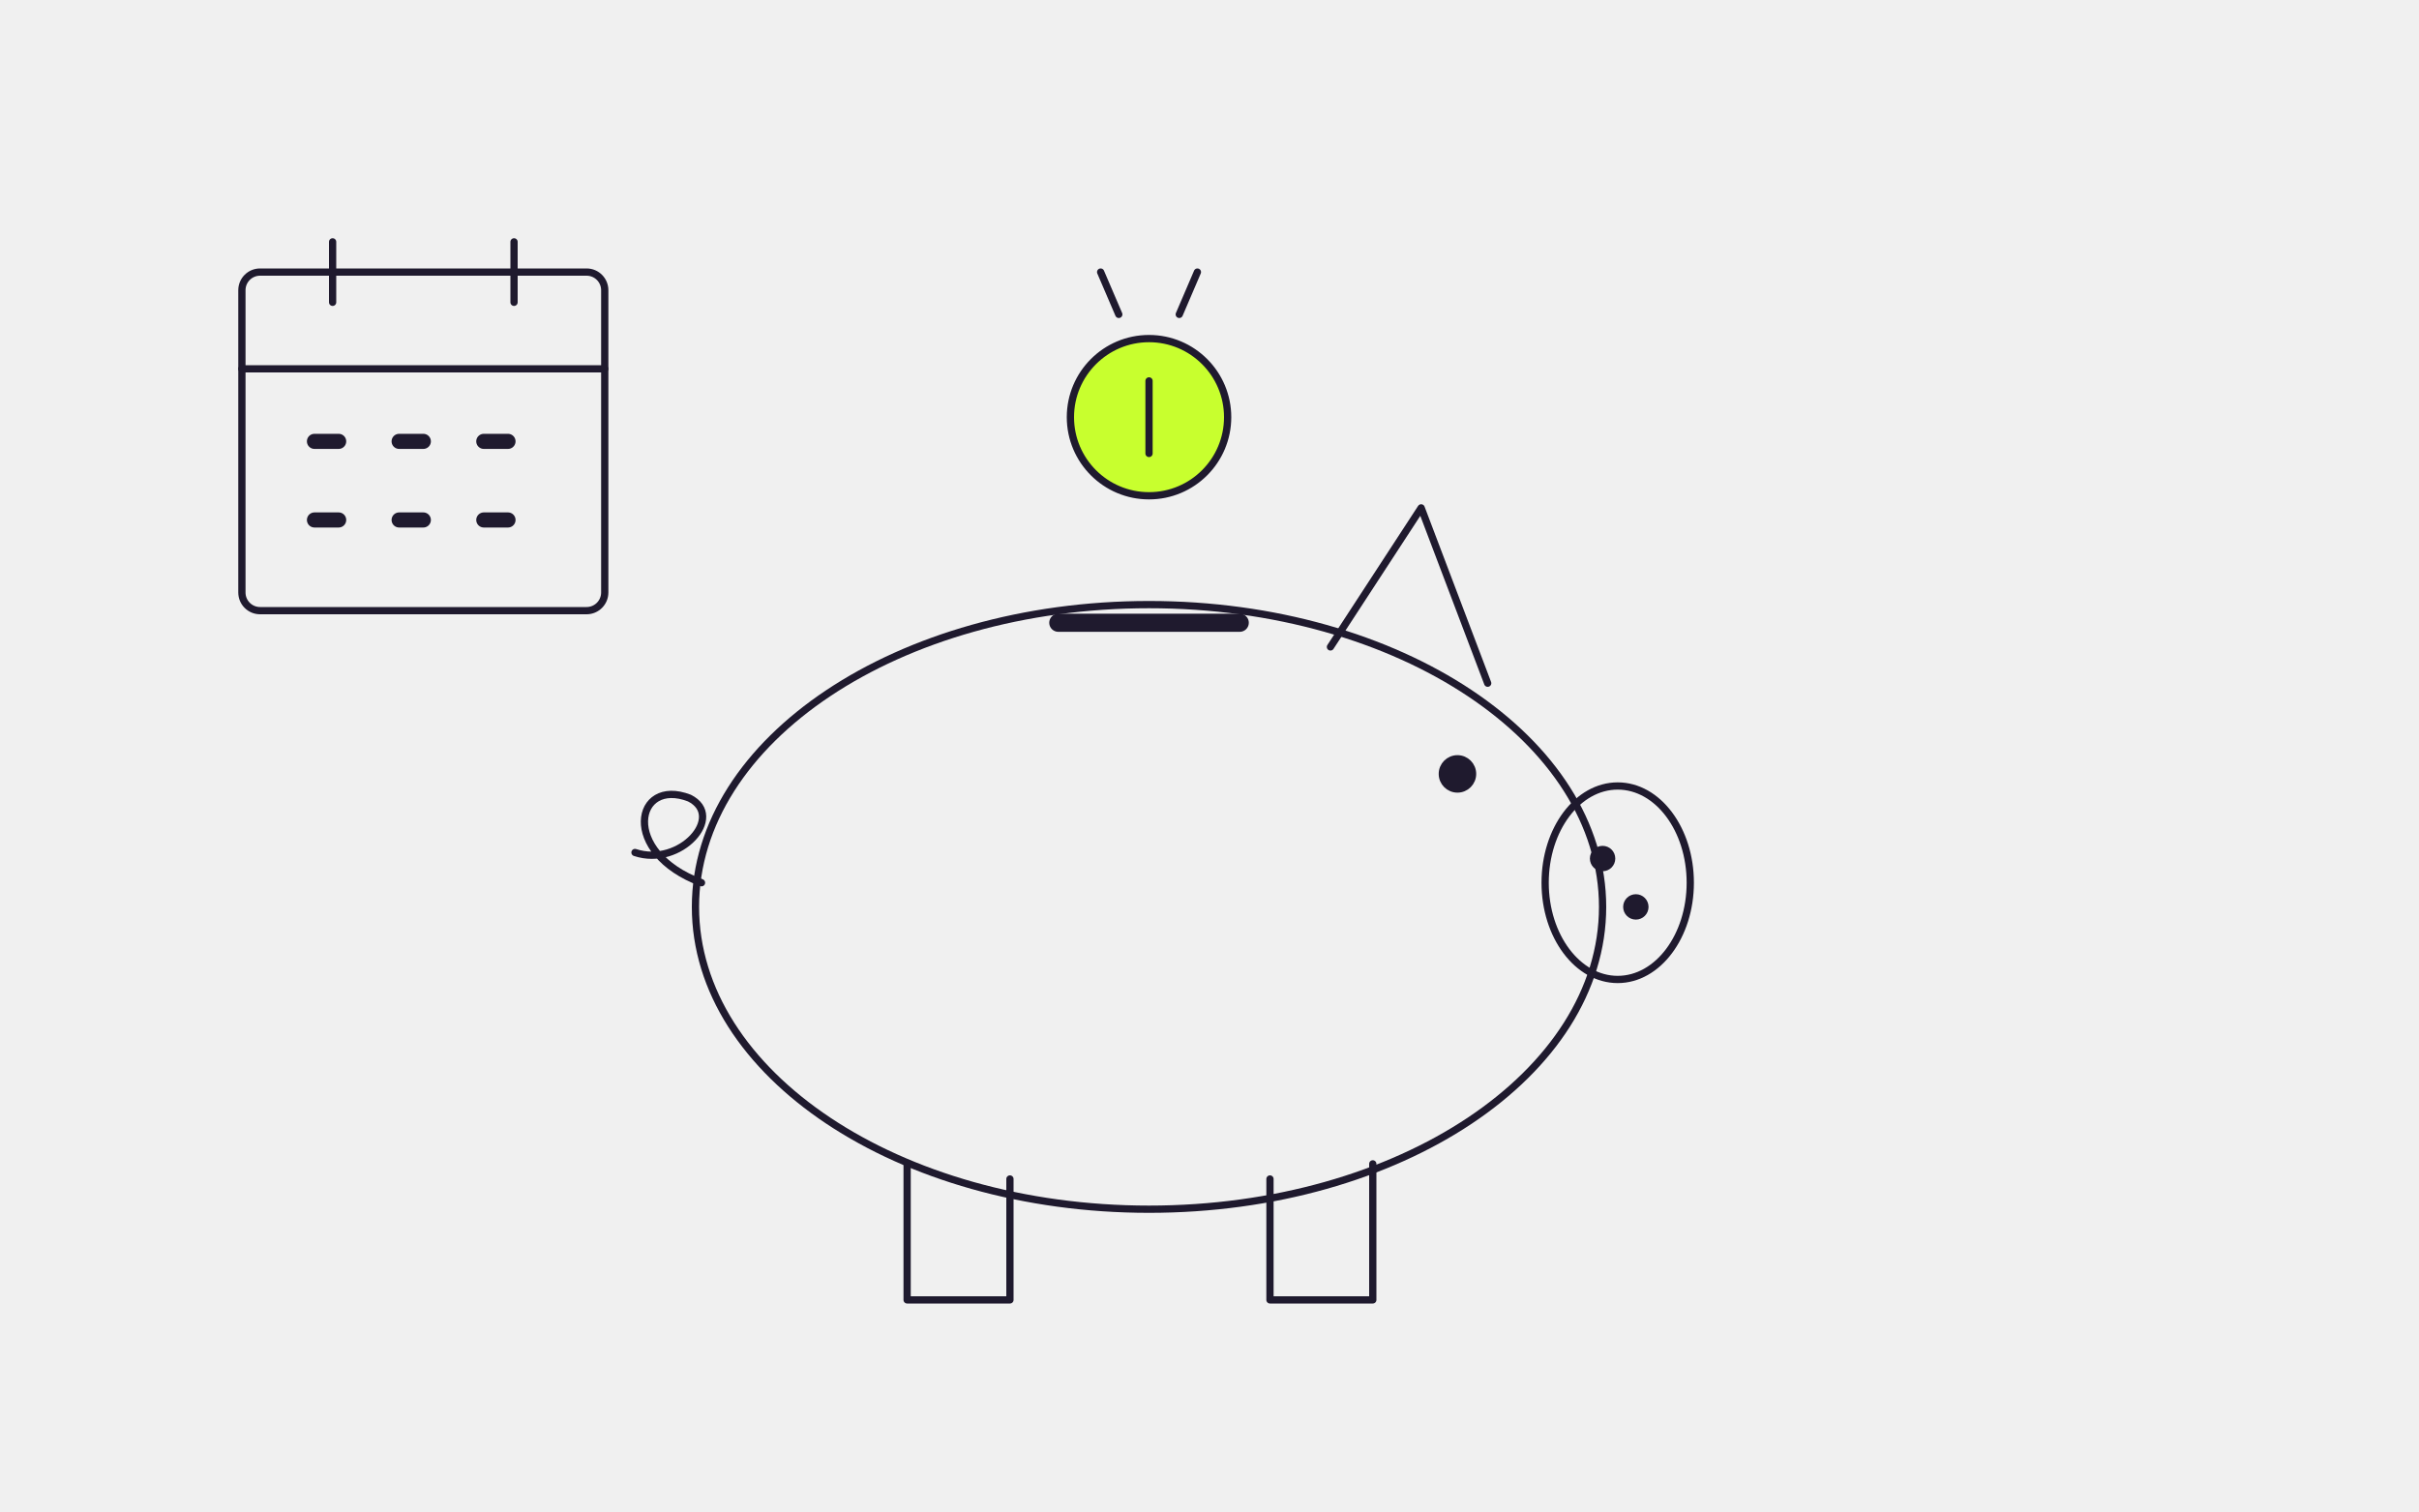
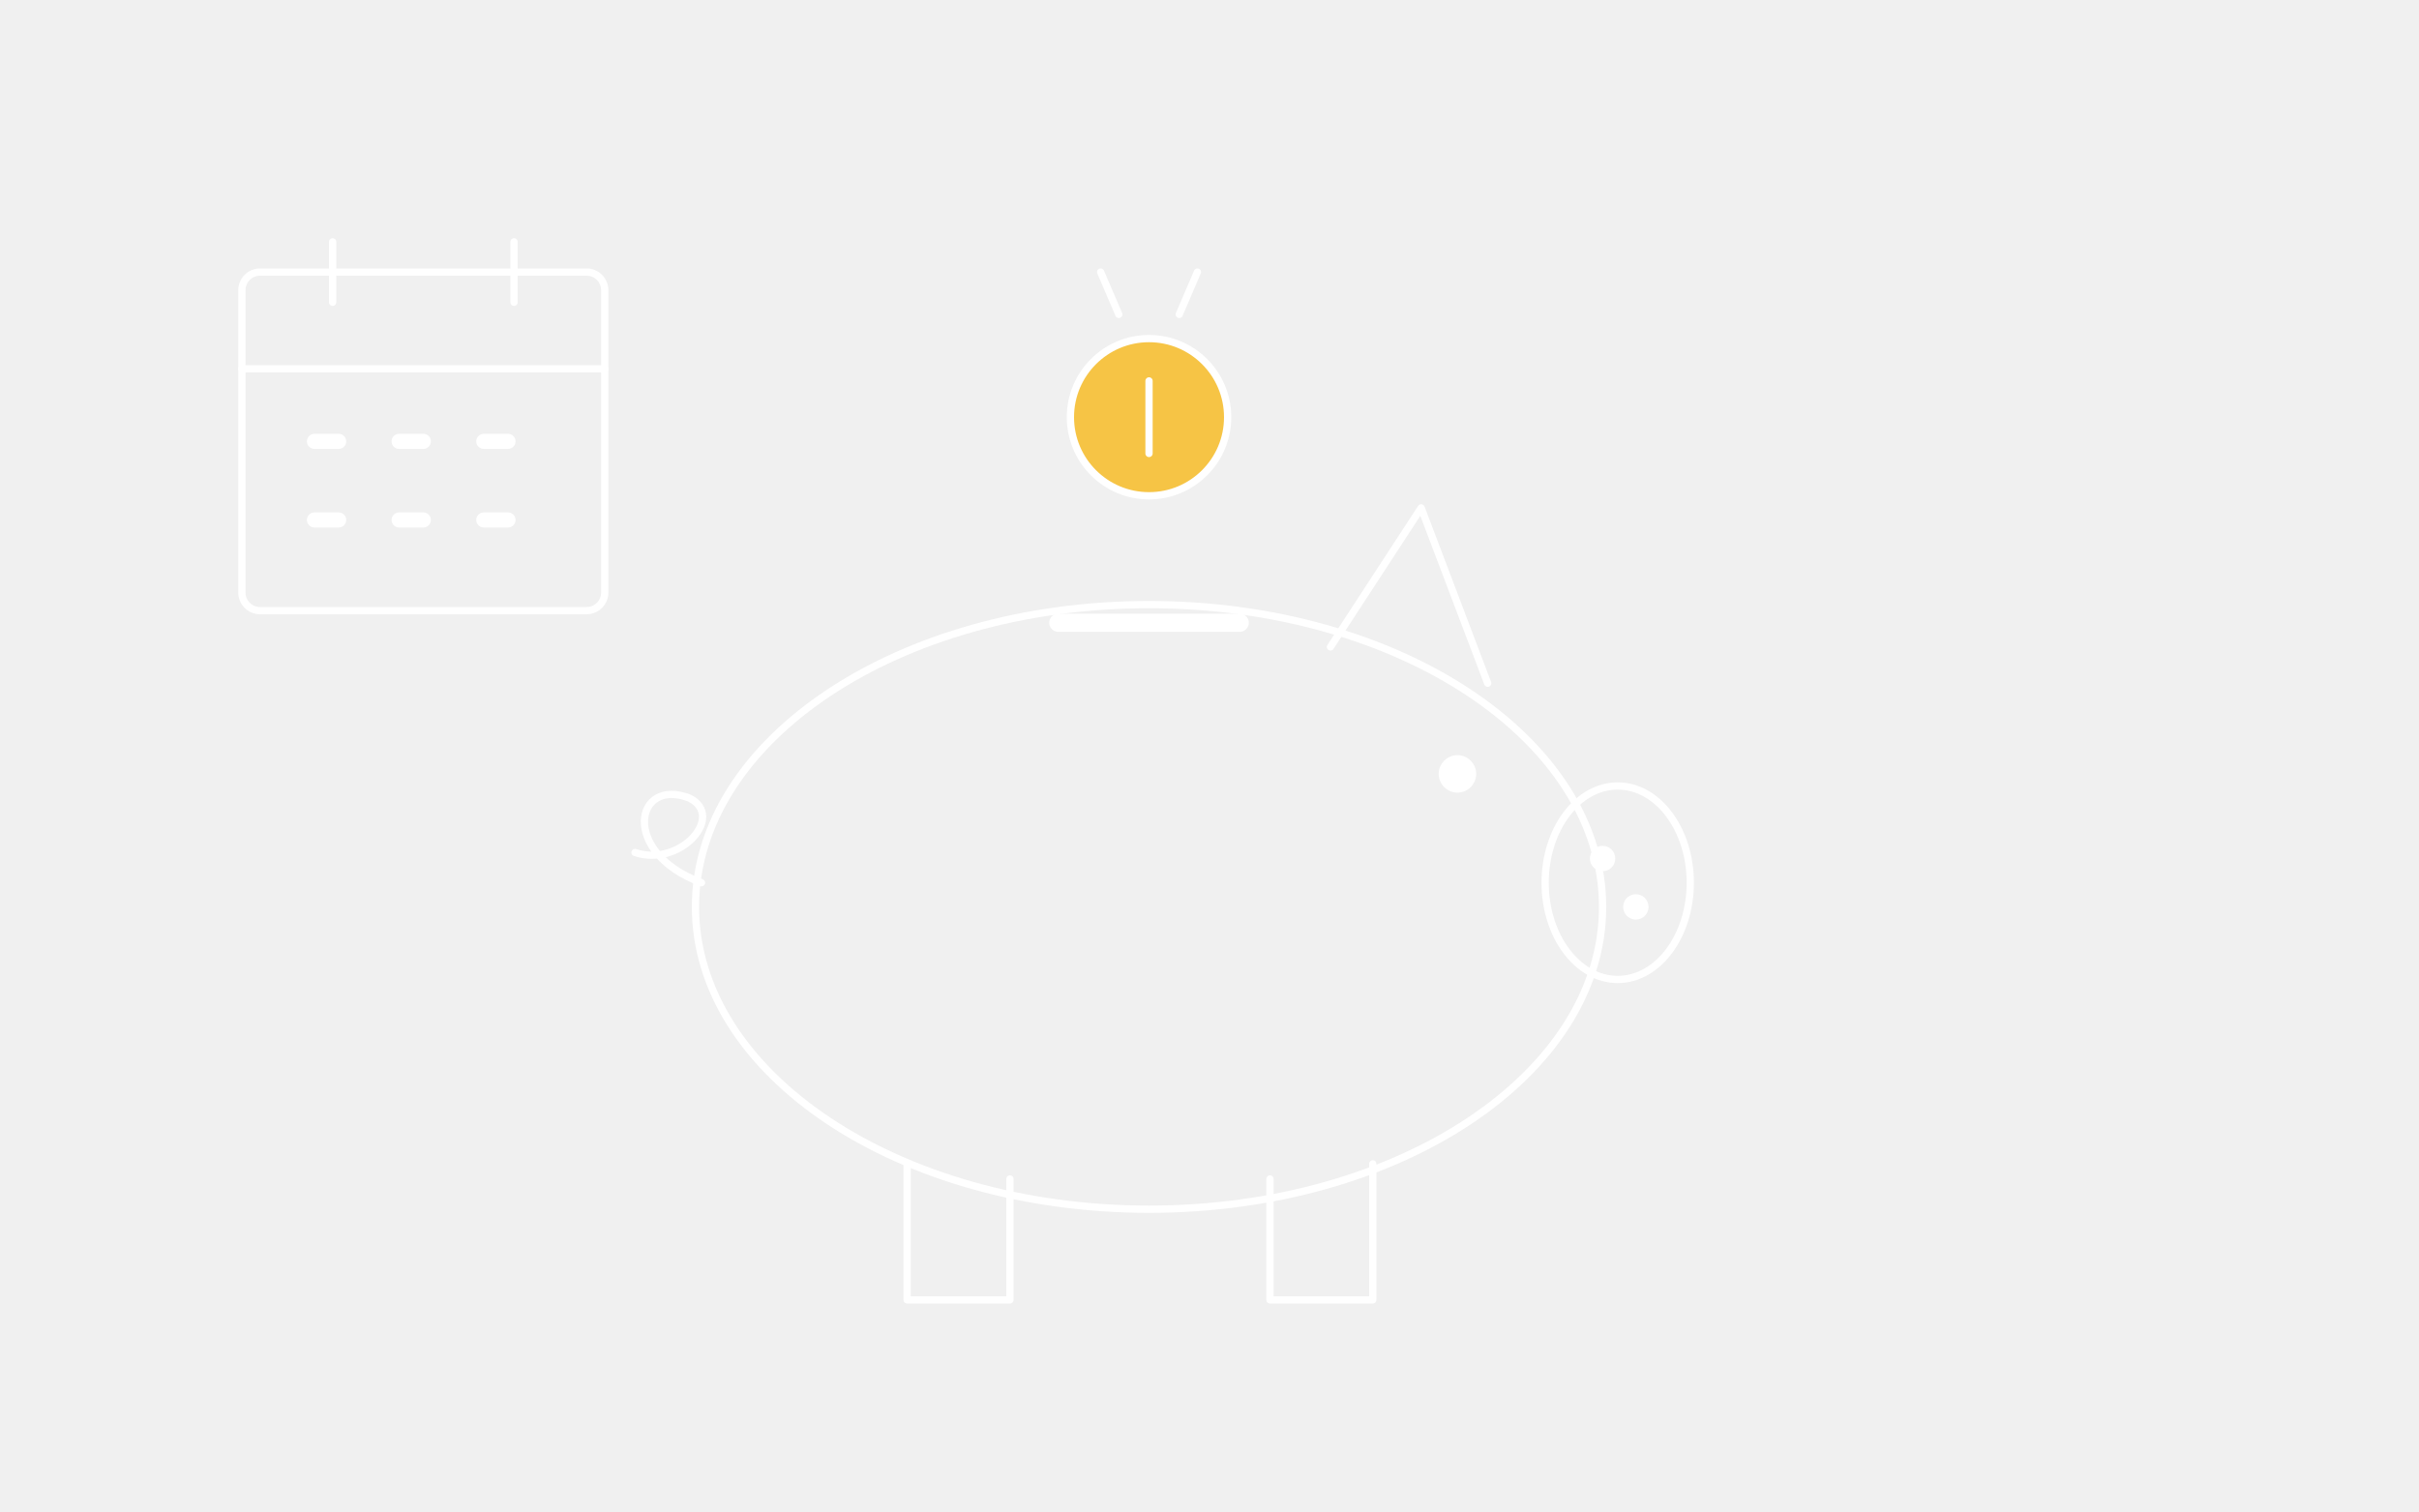
- <svg xmlns="http://www.w3.org/2000/svg" viewBox="0 0 800 500" fill="none" stroke="#1f1a2e" stroke-width="2.4" stroke-linecap="round" stroke-linejoin="round">
+ <svg xmlns="http://www.w3.org/2000/svg" viewBox="0 0 800 500" fill="none" stroke="#ffffff" stroke-width="2.4" stroke-linecap="round" stroke-linejoin="round">
  <ellipse cx="380" cy="300" rx="150" ry="100" />
  <ellipse cx="535" cy="292" rx="24" ry="32" />
-   <circle cx="530" cy="284" r="3" fill="#1f1a2e" />
-   <circle cx="541" cy="300" r="3" fill="#1f1a2e" />
+   <circle cx="530" cy="284" r="3" fill="#ffffff" />
+   <circle cx="541" cy="300" r="3" fill="#ffffff" />
  <path d="M440 214l30-46 22 58" />
-   <circle cx="482" cy="256" r="5" fill="#1f1a2e" />
+   <circle cx="482" cy="256" r="5" fill="#ffffff" />
  <path d="M300 385v45h34v-40M420 390v40h34v-45" />
  <path d="M232 292c-27-10-22-35-4-28 12 6-3 23-18 18" />
  <path d="M350 206h60" stroke-width="6" />
-   <circle cx="380" cy="138" r="26" fill="#c8ff2e" />
+   <circle cx="380" cy="138" r="26" fill="#f6c445" />
  <path d="M380 126v24M370 104l-6-14M390 104l6-14" />
  <rect x="80" y="90" width="120" height="112" rx="6" />
  <path d="M80 122h120M110 80v20M170 80v20" />
  <path d="M104 146h8M132 146h8M160 146h8M104 172h8M132 172h8M160 172h8" stroke-width="5" />
</svg>
